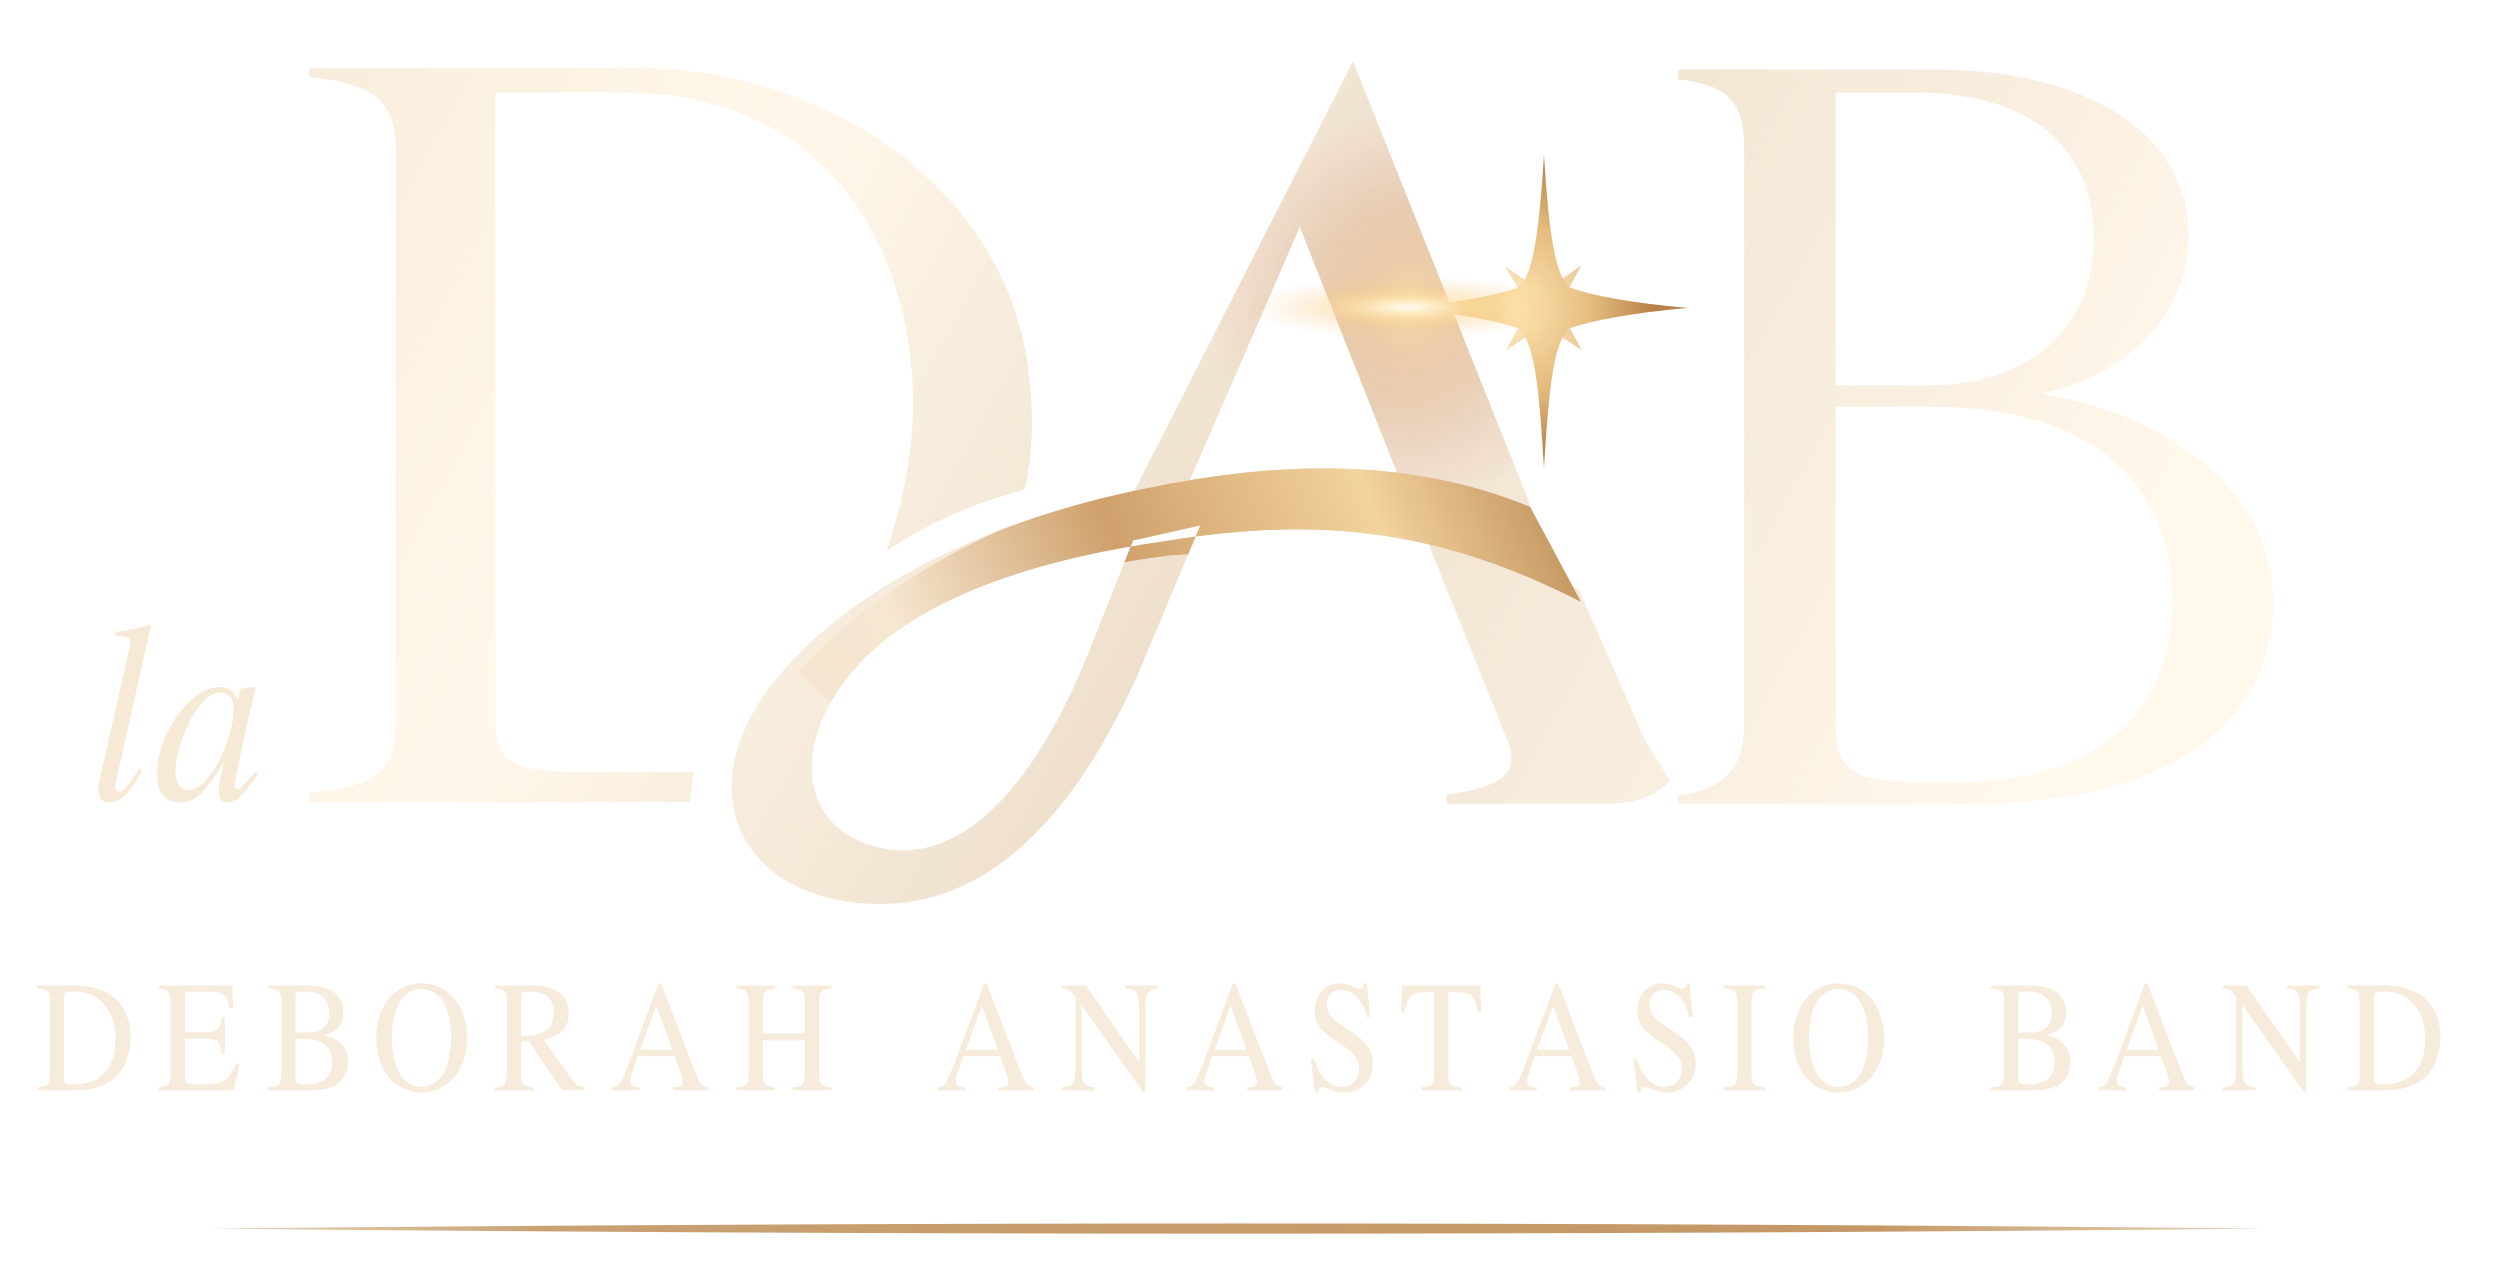
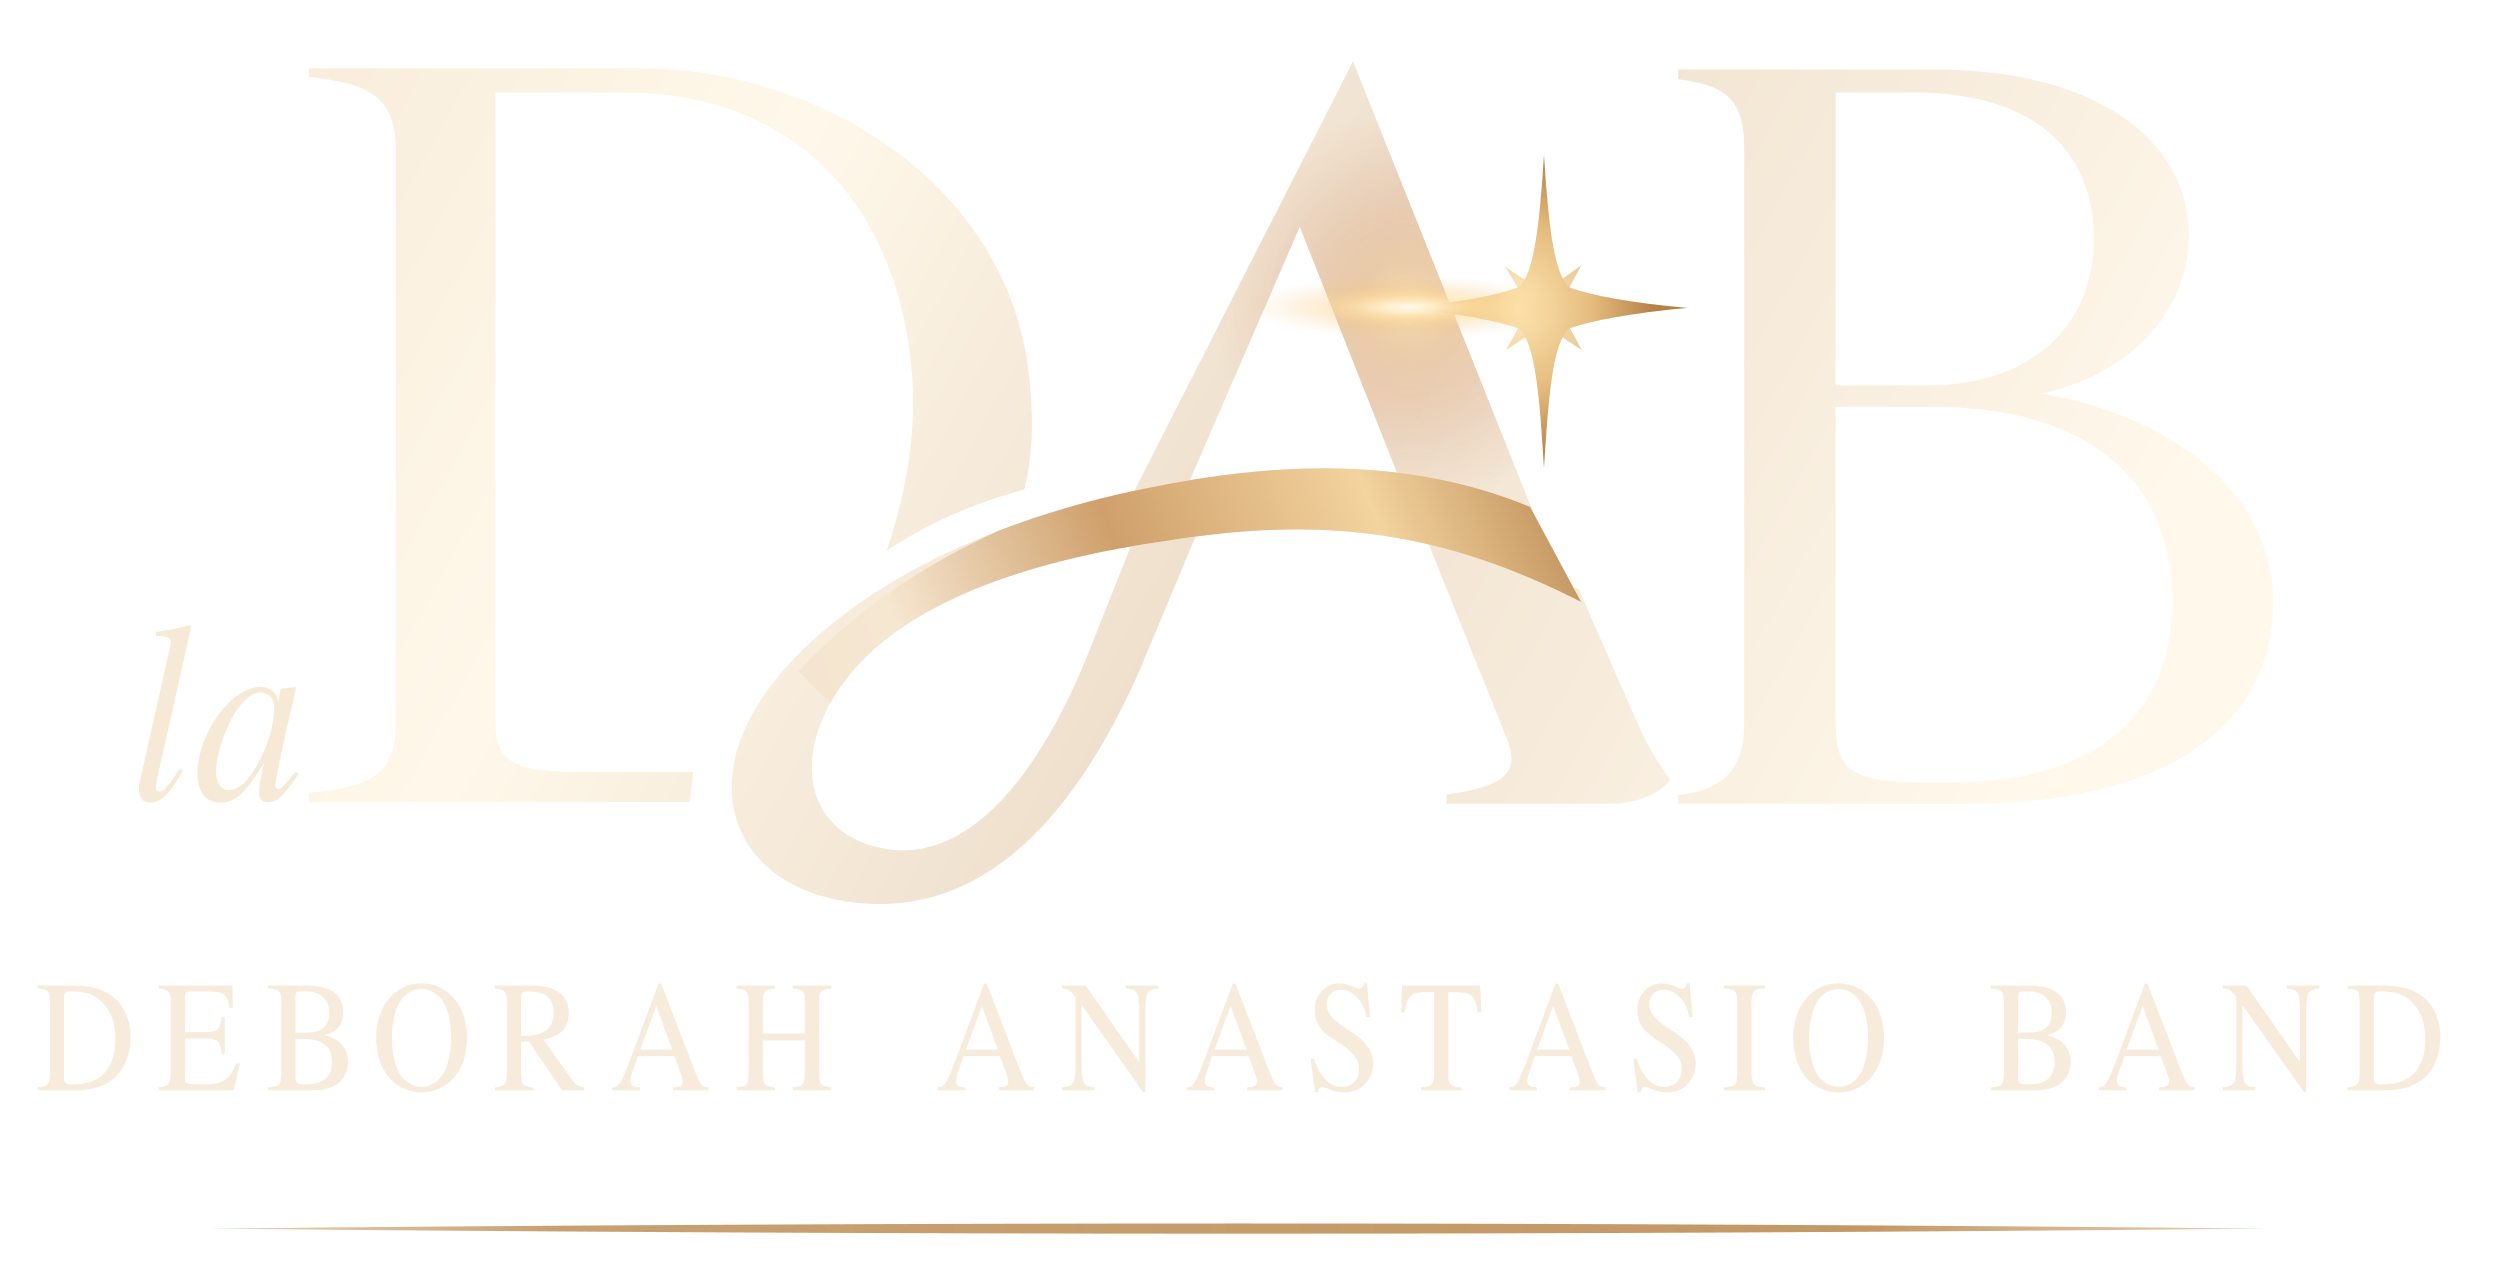
<svg xmlns="http://www.w3.org/2000/svg" viewBox="215 27 216 111" role="img" aria-label="la DAB · Deborah Anastasio Band">
  <defs>
    <linearGradient id="wine" gradientUnits="userSpaceOnUse" x1="215" y1="27" x2="377.0" y2="115.8">
      <stop offset="0" stop-color="#f4e6d2" stop-opacity="1" />
      <stop offset="0.36" stop-color="#fff8ea" stop-opacity="1" />
      <stop offset="0.62" stop-color="#efe0cd" stop-opacity="1" />
      <stop offset="1" stop-color="#fff8eb" stop-opacity="1" />
    </linearGradient>
    <linearGradient id="swash" gradientUnits="userSpaceOnUse" x1="280" y1="100" x2="352" y2="71">
      <stop offset="0" stop-color="#f3e3cf" stop-opacity="1" />
      <stop offset="0.24" stop-color="#f6e7d1" stop-opacity="1" />
      <stop offset="0.5" stop-color="#cfa06b" stop-opacity="1" />
      <stop offset="0.78" stop-color="#f3d39e" stop-opacity="1" />
      <stop offset="1" stop-color="#bc8c56" stop-opacity="1" />
    </linearGradient>
    <radialGradient id="warmth" gradientUnits="userSpaceOnUse" cx="336.7" cy="53.55" r="17">
      <stop offset="0" stop-color="#ffdc98" stop-opacity="0.8" />
      <stop offset="0.26" stop-color="#df9d5a" stop-opacity="0.52" />
      <stop offset="0.67" stop-color="#bf693c" stop-opacity="0.19" />
      <stop offset="1" stop-color="#ba6346" stop-opacity="0" />
    </radialGradient>
    <radialGradient id="star" gradientUnits="userSpaceOnUse" cx="-4" cy="0" r="20">
      <stop offset="0" stop-color="#ffe7b3" stop-opacity="1" />
      <stop offset="0.55" stop-color="#e5bc7e" stop-opacity="1" />
      <stop offset="1" stop-color="#b78148" stop-opacity="1" />
    </radialGradient>
    <radialGradient id="glint" gradientUnits="userSpaceOnUse" cx="0" cy="0" r="1" gradientTransform="translate(336.7 53.55) scale(14 2.7)">
      <stop offset="0" stop-color="#fffaf0" stop-opacity="1" />
      <stop offset="0.16" stop-color="#ffeecb" stop-opacity="0.96" />
      <stop offset="0.4" stop-color="#ffdd9c" stop-opacity="0.56" />
      <stop offset="0.7" stop-color="#f6c781" stop-opacity="0.2" />
      <stop offset="1" stop-color="#f6c781" stop-opacity="0" />
    </radialGradient>
    <linearGradient id="rule" gradientUnits="userSpaceOnUse" x1="215" y1="0" x2="431" y2="0">
      <stop offset="0" stop-color="#dbbc91" stop-opacity="0.35" />
      <stop offset="0.22" stop-color="#c1935e" stop-opacity="0.88" />
      <stop offset="0.75" stop-color="#c1935e" stop-opacity="0.95" />
      <stop offset="1" stop-color="#dbbc91" stop-opacity="0.35" />
    </linearGradient>
    <clipPath id="ribbon">
      <path d="M284 85 C297 71 318 66 332 67 C339 67 344 69 349 71 L353 80 C342 74 329 74 316 75 C300 77 291 83 287 88Z" />
    </clipPath>
  </defs>
-   <path fill="#f6ead6" fill-rule="evenodd" d="M227.06 93.38C225.82 95.22 225.67 95.39 225.25 95.39C225.06 95.39 224.97 95.26 224.97 94.99C224.97 94.82 225.02 94.53 225.12 94.13C225.14 94.04 225.16 93.98 225.16 93.96V93.91L228.03 81.11L227.94 81.00C226.79 81.31 226.07 81.44 224.97 81.60V81.95C225.88 81.95 226.26 82.08 226.26 82.46C226.26 82.55 226.24 82.68 226.20 82.86L223.58 94.53C223.52 94.75 223.50 94.95 223.50 95.11C223.50 95.92 223.82 96.34 224.43 96.34C225.42 96.34 226.07 95.72 227.31 93.58Z M237.07 93.67 236.54 94.29C235.93 94.99 235.72 95.19 235.55 95.19C235.40 95.19 235.28 95.06 235.28 94.91C235.28 94.46 236.08 90.66 236.98 86.88C237.03 86.66 237.05 86.62 237.09 86.42L236.96 86.35L235.80 86.50L235.74 86.57L235.53 87.63C235.38 86.81 234.83 86.35 234.01 86.35C231.48 86.35 228.56 90.37 228.56 93.89C228.56 95.44 229.29 96.34 230.50 96.34C231.84 96.34 232.66 95.61 234.33 92.87C233.93 94.69 233.89 94.86 233.89 95.41C233.89 96.06 234.12 96.32 234.65 96.32C235.42 96.32 235.87 95.90 237.30 93.89ZM234.12 86.84C234.77 86.88 235.19 87.41 235.19 88.19C235.19 90.04 234.22 92.65 232.92 94.29C232.47 94.88 231.82 95.26 231.27 95.26C230.58 95.26 230.16 94.64 230.16 93.62C230.16 92.39 230.87 90.15 231.70 88.76C232.47 87.48 233.34 86.77 234.12 86.84Z" />
+   <path fill="#f6ead6" fill-rule="evenodd" d="M227.06 93.38C225.82 95.22 225.67 95.39 225.25 95.39C225.06 95.39 224.97 95.26 224.97 94.99C224.97 94.82 225.02 94.53 225.12 94.13C225.14 94.04 225.16 93.98 225.16 93.96V93.91L228.03 81.11L227.94 81.00C226.79 81.31 226.07 81.44 224.97 81.60V81.95C225.88 81.95 226.26 82.08 226.26 82.46C226.26 82.55 226.24 82.68 226.20 82.86L223.58 94.53C223.52 94.75 223.50 94.95 223.50 95.11C223.50 95.92 223.82 96.34 224.43 96.34C225.42 96.34 226.07 95.72 227.31 93.58Z M237.07 93.67 236.54 94.29C235.93 94.99 235.72 95.19 235.55 95.19C235.40 95.19 235.28 95.06 235.28 94.91C235.28 94.46 236.08 90.66 236.98 86.88C237.03 86.66 237.05 86.62 237.09 86.42L236.96 86.35L235.80 86.50L235.74 86.57L235.53 87.63C235.38 86.81 234.83 86.35 234.01 86.35C231.48 86.35 228.56 90.37 228.56 93.89C228.56 95.44 229.29 96.34 230.50 96.34C231.84 96.34 232.66 95.61 234.33 92.87C233.93 94.69 233.89 94.86 233.89 95.41C233.89 96.06 234.12 96.32 234.65 96.32C235.42 96.32 235.87 95.90 237.30 93.89ZM234.12 86.84C234.77 86.88 235.19 87.41 235.19 88.19C235.19 90.04 234.22 92.65 232.92 94.29C232.47 94.88 231.82 95.26 231.27 95.26C230.58 95.26 230.16 94.64 230.16 93.62C230.16 92.39 230.87 90.15 231.70 88.76C232.47 87.48 233.34 86.77 234.12 86.84Z" transform="translate(3.5 0)" />
  <path fill="url(#wine)" fill-rule="evenodd" d="M 241.7 32.9 H 270.3 C 285.9 32.9 302.7 43.1 304 60.4 C 304.3 63.5 304.2 66.6 303.5 69.3 C 299 70.5 295.2 72.2 291.6 74.6 C 293.1 70.1 293.9 66 293.9 61.4 C 293.5 46 284.6 35 269 35 H 257.8 V 89.4 C 257.8 93 259.8 93.7 265 93.7 H 274.9 L 274.6 96.3 H 241.7 V 95.5 C 247.3 95 249.2 93.8 249.2 89.3 V 40 C 249.2 35.3 246.8 34.2 241.7 33.65 Z" />
  <path fill="url(#wine)" fill-rule="evenodd" d="M 331.9 32.3 L 347.6 71.6 L 336 68.6 L 327.3 46.6 L 317.8 68.5 L 312.3 70.8 Z M 338.2 73.4 L 351.4 77.9 L 356.4 89.3 C 357.4 91.7 358.6 93.3 359.3 94.4 C 358.4 95.6 356.4 96.45 354 96.45 H 340 V 95.65 C 344.5 95.0 346.5 94.0 345.2 90.85 Z" />
  <path fill="url(#wine)" fill-rule="evenodd" d="M 360 33 H 382 C 396.4 33 404.1 39.25 404.1 47.3 C 404.1 54.7 398 59.7 391.3 61.0 C 402.7 62.9 411.4 69.6 411.4 79 C 411.4 90.2 401.4 96.45 385.1 96.45 H 360 V 95.7 C 364.3 95.2 365.7 93.1 365.7 89.4 V 39.8 C 365.7 35.7 364.2 34.35 360 33.85 Z M 373.6 35.0 V 60.3 H 381.5 C 390.7 60.3 395.9 55 395.9 47.65 C 395.9 39.45 390.1 35 380.45 35 Z M 373.6 62.15 V 89.6 C 373.6 93.5 375.1 94.6 380.9 94.6 H 383.8 C 396.4 94.6 402.7 88.4 402.7 79 C 402.7 68.75 395.7 62.15 382 62.15 Z" />
  <path fill="url(#warmth)" fill-rule="evenodd" d="M 331.9 32.3 L 347.6 71.6 L 336 68.6 L 327.3 46.6 L 317.8 68.5 L 312.3 70.8 Z M 338.2 73.4 L 351.4 77.9 L 356.4 89.3 C 357.4 91.7 358.6 93.3 359.3 94.4 C 358.4 95.6 356.4 96.45 354 96.45 H 340 V 95.65 C 344.5 95.0 346.5 94.0 345.2 90.85 Z" opacity=".62" />
  <path fill="url(#wine)" fill-rule="evenodd" d="M 347.2 70.8 C 336.6 66.4 325.1 66.9 314 69.2 C 301 71.8 289 77.4 282.4 85.25 C 274.7 94.3 278.2 103.4 288.2 104.9 C 300.4 106.7 308.2 96.6 313.3 85.3 L 318.7 72.4 L 312.9 73.7 L 308.8 84.0 C 304.8 93.7 298.6 102.1 290.8 100.2 C 283.8 98.5 283.4 90.8 289 84.6 C 294.3 78.7 304.4 75.3 316 73.7 C 329.6 71.5 339.8 73 351.6 79.0 Z" />
-   <path fill="url(#swash)" fill-rule="evenodd" d="M 347.2 70.8 C 336.6 66.4 325.1 66.9 314 69.2 C 301 71.8 289 77.4 282.4 85.25 C 274.7 94.3 278.2 103.4 288.2 104.9 C 300.4 106.7 308.2 96.6 313.3 85.3 L 318.7 72.4 L 312.9 73.7 L 308.8 84.0 C 304.8 93.7 298.6 102.1 290.8 100.2 C 283.8 98.5 283.4 90.8 289 84.6 C 294.3 78.7 304.4 75.3 316 73.7 C 329.6 71.5 339.8 73 351.6 79.0 Z" clip-path="url(#ribbon)" />
+   <path fill="url(#swash)" fill-rule="evenodd" d="M 347.2 70.8 C 336.6 66.4 325.1 66.9 314 69.2 C 301 71.8 289 77.4 282.4 85.25 C 274.7 94.3 278.2 103.4 288.2 104.9 C 300.4 106.7 308.2 96.6 313.3 85.3 L 315.4 80.3 L 310.4 80.2 L 308.8 84.0 C 304.8 93.7 298.6 102.1 290.8 100.2 C 283.8 98.5 283.4 90.8 289 84.6 C 294.3 78.7 304.4 75.3 316 73.7 C 329.6 71.5 339.8 73 351.6 79.0 Z" clip-path="url(#ribbon)" />
  <path fill="#f7ecdc" fill-rule="evenodd" d="M218.25 121.20H221.66C223.05 121.20 224.31 120.75 225.06 119.98C225.84 119.18 226.28 117.96 226.28 116.63C226.28 115.40 225.93 114.34 225.26 113.59C224.44 112.64 223.14 112.15 221.49 112.15H218.25V112.41C219.20 112.51 219.29 112.61 219.31 113.64V119.71C219.29 120.71 219.15 120.87 218.25 120.94ZM220.53 113.19C220.53 112.77 220.65 112.66 221.16 112.66C222.20 112.66 222.97 112.87 223.54 113.34C224.48 114.08 224.97 115.25 224.97 116.73C224.97 118.34 224.48 119.49 223.51 120.13C222.90 120.53 222.20 120.69 221.16 120.69C220.68 120.69 220.53 120.57 220.53 120.13Z M235.73 118.89H235.39C234.82 120.34 234.28 120.68 232.56 120.69H232.24C230.99 120.65 230.98 120.64 230.98 120.11V116.73H232.82C233.83 116.76 233.99 116.92 234.15 118.04H234.42V114.87H234.15C234.00 115.98 233.83 116.14 232.82 116.17H230.98V113.13C230.99 112.72 231.04 112.67 231.37 112.67H232.99C234.39 112.70 234.63 112.89 234.82 114.10H235.12L235.08 112.15H228.71V112.41C229.58 112.48 229.73 112.66 229.75 113.64V119.71C229.73 120.69 229.57 120.89 228.71 120.94V121.20H235.19Z M238.16 112.41C239.16 112.48 239.30 112.61 239.31 113.64V119.71C239.30 120.74 239.14 120.90 238.16 120.94V121.20H242.17C243.09 121.20 243.95 120.91 244.40 120.45C244.83 120.01 245.07 119.40 245.07 118.74C245.07 118.14 244.87 117.59 244.48 117.19C244.12 116.83 243.80 116.66 243.02 116.44C243.64 116.26 243.89 116.13 244.18 115.84C244.48 115.54 244.66 115.05 244.66 114.47C244.66 112.94 243.58 112.15 241.52 112.15H238.16ZM240.53 116.74C241.70 116.74 242.25 116.83 242.68 117.03C243.37 117.34 243.69 117.91 243.69 118.75C243.69 119.49 243.44 120.02 242.96 120.34C242.57 120.58 242.08 120.69 241.29 120.69C240.70 120.69 240.53 120.57 240.53 120.13ZM240.53 116.21V113.07C240.54 112.77 240.59 112.68 240.80 112.67L241.32 112.66C242.66 112.61 243.44 113.31 243.44 114.53C243.44 115.61 242.83 116.18 241.67 116.20Z M251.42 111.96C249.13 111.96 247.50 113.91 247.50 116.67C247.50 117.96 247.88 119.22 248.53 120.00C249.22 120.86 250.29 121.39 251.35 121.39C253.71 121.39 255.35 119.49 255.35 116.73C255.35 115.38 255.00 114.20 254.34 113.39C253.58 112.45 252.57 111.96 251.42 111.96ZM251.42 112.45C251.97 112.45 252.53 112.70 252.96 113.13C253.61 113.80 253.98 115.09 253.98 116.72C253.98 117.52 253.83 118.47 253.58 119.18C253.47 119.52 253.27 119.86 252.99 120.17C252.57 120.65 252.03 120.90 251.40 120.90C250.85 120.90 250.30 120.65 249.87 120.23C249.26 119.60 248.86 118.22 248.86 116.70C248.86 115.31 249.20 113.98 249.70 113.34C250.17 112.75 250.76 112.45 251.42 112.45Z M265.48 120.94C265.02 120.90 264.78 120.76 264.44 120.30L261.96 116.84C263.49 116.50 264.14 115.81 264.14 114.56C264.14 113.97 263.98 113.46 263.67 113.07C263.21 112.51 262.20 112.15 261.09 112.15H257.77V112.41C258.66 112.52 258.78 112.64 258.79 113.64V119.56C258.78 120.72 258.67 120.86 257.77 120.94V121.20H261.10V120.94C260.17 120.87 260.03 120.71 260.02 119.71V117.02L260.69 116.99L263.55 121.20H265.48ZM260.02 113.15C260.02 112.77 260.15 112.66 260.63 112.66C262.13 112.66 262.83 113.24 262.83 114.53C262.83 115.21 262.57 115.79 262.14 116.05C261.59 116.40 261.17 116.48 260.02 116.51Z M276.20 120.94C275.66 120.90 275.54 120.76 275.12 119.75L272.13 111.99H271.89L269.39 118.70C268.63 120.69 268.48 120.91 267.90 120.94V121.20H270.28V120.94C269.71 120.94 269.47 120.78 269.47 120.38C269.47 120.22 269.50 120.02 269.56 119.85L270.11 118.25H273.26L273.75 119.56C273.90 119.93 273.98 120.28 273.98 120.48C273.98 120.82 273.78 120.93 273.14 120.94V121.20H276.20ZM270.32 117.69 271.70 113.93 273.09 117.69Z M278.63 121.20H281.96V120.94C281.06 120.86 280.92 120.69 280.91 119.71V116.89H284.54V119.56C284.53 120.72 284.42 120.87 283.49 120.94V121.20H286.83V120.94C285.93 120.86 285.78 120.69 285.77 119.71V113.64C285.78 112.64 285.90 112.51 286.83 112.41V112.15H283.49V112.41C284.41 112.49 284.53 112.63 284.54 113.64V116.29H280.91V113.64C280.92 112.64 281.04 112.51 281.96 112.41V112.15H278.63V112.41C279.55 112.49 279.67 112.63 279.68 113.64V119.56C279.67 120.72 279.56 120.87 278.63 120.94Z M304.33 120.94C303.79 120.90 303.67 120.76 303.25 119.75L300.26 111.99H300.02L297.52 118.70C296.75 120.69 296.61 120.91 296.03 120.94V121.20H298.41V120.94C297.83 120.94 297.59 120.78 297.59 120.38C297.59 120.22 297.63 120.02 297.69 119.85L298.24 118.25H301.39L301.88 119.56C302.02 119.93 302.11 120.28 302.11 120.48C302.11 120.82 301.90 120.93 301.27 120.94V121.20H304.33ZM298.45 117.69 299.83 113.93 301.22 117.69Z M315.10 112.15H312.28V112.41C313.24 112.48 313.39 112.71 313.43 114.16V118.77L308.81 112.15H306.75V112.41C307.27 112.41 307.44 112.52 307.92 113.16V119.19C307.90 120.64 307.74 120.87 306.75 120.94V121.20H309.58V120.94C308.65 120.89 308.47 120.60 308.45 119.19V113.83L313.75 121.35H313.96V114.16C313.99 112.74 314.15 112.51 315.10 112.41Z M325.82 120.94C325.28 120.90 325.16 120.76 324.74 119.75L321.75 111.99H321.51L319.01 118.70C318.24 120.69 318.10 120.91 317.52 120.94V121.20H319.90V120.94C319.32 120.94 319.08 120.78 319.08 120.38C319.08 120.22 319.12 120.02 319.18 119.85L319.73 118.25H322.88L323.37 119.56C323.51 119.93 323.60 120.28 323.60 120.48C323.60 120.82 323.39 120.93 322.76 120.94V121.20H325.82ZM319.94 117.69 321.32 113.93 322.71 117.69Z M333.11 111.96H332.85C332.81 112.26 332.67 112.42 332.47 112.42C332.35 112.42 332.15 112.37 331.94 112.26C331.50 112.07 331.05 111.96 330.66 111.96C330.15 111.96 329.63 112.19 329.23 112.59C328.81 113.01 328.59 113.59 328.59 114.30C328.59 115.39 329.12 116.16 330.47 116.96C331.33 117.50 331.95 118.04 332.25 118.56C332.36 118.74 332.42 119.03 332.42 119.37C332.42 120.27 331.82 120.90 330.95 120.90C329.87 120.90 329.12 120.15 328.52 118.48H328.24L328.61 121.38H328.87C328.88 121.12 329.03 120.93 329.21 120.93C329.34 120.93 329.54 120.98 329.77 121.08C330.23 121.28 330.72 121.39 331.19 121.39C332.58 121.39 333.64 120.31 333.64 118.89C333.64 117.77 332.98 116.89 331.39 115.91C330.13 115.13 329.63 114.53 329.63 113.78C329.63 113.02 330.13 112.52 330.87 112.52C331.41 112.52 331.92 112.78 332.34 113.27C332.71 113.71 332.88 114.06 333.07 114.87H333.37Z M341.28 120.94C340.30 120.89 340.14 120.72 340.13 119.71V112.72H340.78C342.17 112.75 342.42 112.98 342.69 114.47H342.98L342.90 112.15H336.13L336.06 114.47H336.35C336.62 112.98 336.88 112.75 338.26 112.72H338.91V119.56C338.89 120.74 338.79 120.87 337.78 120.94V121.20H341.28Z M353.70 120.94C353.16 120.90 353.04 120.76 352.62 119.75L349.63 111.99H349.39L346.89 118.70C346.12 120.69 345.98 120.91 345.40 120.94V121.20H347.78V120.94C347.20 120.94 346.96 120.78 346.96 120.38C346.96 120.22 347.00 120.02 347.06 119.85L347.61 118.25H350.76L351.25 119.56C351.39 119.93 351.48 120.28 351.48 120.48C351.48 120.82 351.27 120.93 350.64 120.94V121.20H353.70ZM347.81 117.69 349.19 113.93 350.59 117.69Z M360.98 111.96H360.73C360.68 112.26 360.55 112.42 360.35 112.42C360.23 112.42 360.02 112.37 359.82 112.26C359.38 112.07 358.93 111.96 358.53 111.96C358.03 111.96 357.50 112.19 357.11 112.59C356.69 113.01 356.47 113.59 356.47 114.30C356.47 115.39 357.00 116.16 358.34 116.96C359.21 117.50 359.83 118.04 360.13 118.56C360.24 118.74 360.30 119.03 360.30 119.37C360.30 120.27 359.70 120.90 358.82 120.90C357.74 120.90 357.00 120.15 356.40 118.48H356.12L356.48 121.38H356.75C356.76 121.12 356.90 120.93 357.08 120.93C357.21 120.93 357.42 120.98 357.65 121.08C358.10 121.28 358.59 121.39 359.06 121.39C360.46 121.39 361.51 120.31 361.51 118.89C361.51 117.77 360.85 116.89 359.27 115.91C358.01 115.13 357.50 114.53 357.50 113.78C357.50 113.02 358.01 112.52 358.75 112.52C359.29 112.52 359.80 112.78 360.22 113.27C360.59 113.71 360.76 114.06 360.95 114.87H361.25Z M363.94 121.20H367.50V120.94C366.52 120.91 366.35 120.72 366.33 119.71V113.64C366.35 112.61 366.51 112.45 367.50 112.41V112.15H363.94V112.41C364.96 112.48 365.09 112.61 365.10 113.64V119.71C365.09 120.75 364.95 120.90 363.94 120.94Z M373.85 111.96C371.56 111.96 369.93 113.91 369.93 116.67C369.93 117.96 370.31 119.22 370.96 120.00C371.66 120.86 372.73 121.39 373.78 121.39C376.15 121.39 377.78 119.49 377.78 116.73C377.78 115.38 377.43 114.20 376.77 113.39C376.01 112.45 375.01 111.96 373.85 111.96ZM373.85 112.45C374.41 112.45 374.96 112.70 375.39 113.13C376.04 113.80 376.41 115.09 376.41 116.72C376.41 117.52 376.27 118.47 376.01 119.18C375.91 119.52 375.70 119.86 375.43 120.17C375.01 120.65 374.47 120.90 373.83 120.90C373.28 120.90 372.74 120.65 372.31 120.23C371.69 119.60 371.30 118.22 371.30 116.70C371.30 115.31 371.63 113.98 372.14 113.34C372.61 112.75 373.19 112.45 373.85 112.45Z M386.99 112.41C388.00 112.48 388.13 112.61 388.14 113.64V119.71C388.13 120.74 387.97 120.90 386.99 120.94V121.20H391.00C391.92 121.20 392.79 120.91 393.23 120.45C393.66 120.01 393.90 119.40 393.90 118.74C393.90 118.14 393.70 117.59 393.31 117.19C392.95 116.83 392.63 116.66 391.85 116.44C392.47 116.26 392.73 116.13 393.01 115.84C393.31 115.54 393.50 115.05 393.50 114.47C393.50 112.94 392.41 112.15 390.35 112.15H386.99ZM389.37 116.74C390.53 116.74 391.08 116.83 391.51 117.03C392.20 117.34 392.52 117.91 392.52 118.75C392.52 119.49 392.27 120.02 391.79 120.34C391.41 120.58 390.91 120.69 390.12 120.69C389.53 120.69 389.37 120.57 389.37 120.13ZM389.37 116.21V113.07C389.38 112.77 389.43 112.68 389.63 112.67L390.16 112.66C391.49 112.61 392.27 113.31 392.27 114.53C392.27 115.61 391.66 116.18 390.51 116.20Z M404.62 120.94C404.08 120.90 403.96 120.76 403.54 119.75L400.55 111.99H400.31L397.82 118.70C397.05 120.69 396.90 120.91 396.33 120.94V121.20H398.71V120.94C398.13 120.94 397.89 120.78 397.89 120.38C397.89 120.22 397.93 120.02 397.99 119.85L398.54 118.25H401.68L402.18 119.56C402.32 119.93 402.40 120.28 402.40 120.48C402.40 120.82 402.20 120.93 401.56 120.94V121.20H404.62ZM398.74 117.69 400.12 113.93 401.51 117.69Z M415.39 112.15H412.57V112.41C413.53 112.48 413.69 112.71 413.72 114.16V118.77L409.10 112.15H407.05V112.41C407.57 112.41 407.73 112.52 408.21 113.16V119.19C408.19 120.64 408.03 120.87 407.05 120.94V121.20H409.87V120.94C408.95 120.89 408.77 120.60 408.74 119.19V113.83L414.05 121.35H414.25V114.16C414.29 112.74 414.44 112.51 415.39 112.41Z M417.82 121.20H421.23C422.62 121.20 423.88 120.75 424.63 119.98C425.41 119.18 425.85 117.96 425.85 116.63C425.85 115.40 425.50 114.34 424.83 113.59C424.01 112.64 422.70 112.15 421.06 112.15H417.82V112.41C418.77 112.51 418.86 112.61 418.87 113.64V119.71C418.86 120.71 418.72 120.87 417.82 120.94ZM420.10 113.19C420.10 112.77 420.22 112.66 420.72 112.66C421.77 112.66 422.54 112.87 423.11 113.34C424.05 114.08 424.54 115.25 424.54 116.73C424.54 118.34 424.05 119.49 423.08 120.13C422.46 120.53 421.77 120.69 420.72 120.69C420.24 120.69 420.10 120.57 420.10 120.13Z" />
  <path fill="url(#rule)" fill-rule="evenodd" d="M 233 133.15 Q 322.0 132.27 411 133.15 Q 322.0 134.03 233 133.15Z" />
  <g transform="translate(348.4 53.6) scale(0.59 0.66)">
    <path fill="url(#star)" fill-rule="evenodd" d="M -5.7 -5.4 L -1.7 -3 L 1.4 -3 L 5.45 -5.55 L 3 -1.45 L 3 1.3 L 5.5 5.5 L 1.45 3.15 L -1.45 3.15 L -5.55 5.5 L -2.95 1.35 L -2.95 -1.35 Z" opacity=".81" />
    <path fill="url(#star)" fill-rule="evenodd" d="M 0 -20 C .7 -10 1.6 -4.3 3.7 -2.7 C 6.7 -1.65 13 -.6 21 0 C 13 .65 6.7 1.7 3.7 2.7 C 1.3 4.5 .65 11.4 0 21 C -.65 11.4 -1.3 4.5 -3.7 2.7 C -6.7 1.7 -13 .65 -21 0 C -13 -.6 -6.7 -1.65 -3.7 -2.7 C -1.6 -4.3 -.7 -10 0 -20 Z" />
  </g>
  <ellipse cx="336.7" cy="53.55" rx="14" ry="2.7" fill="url(#glint)" />
</svg>
